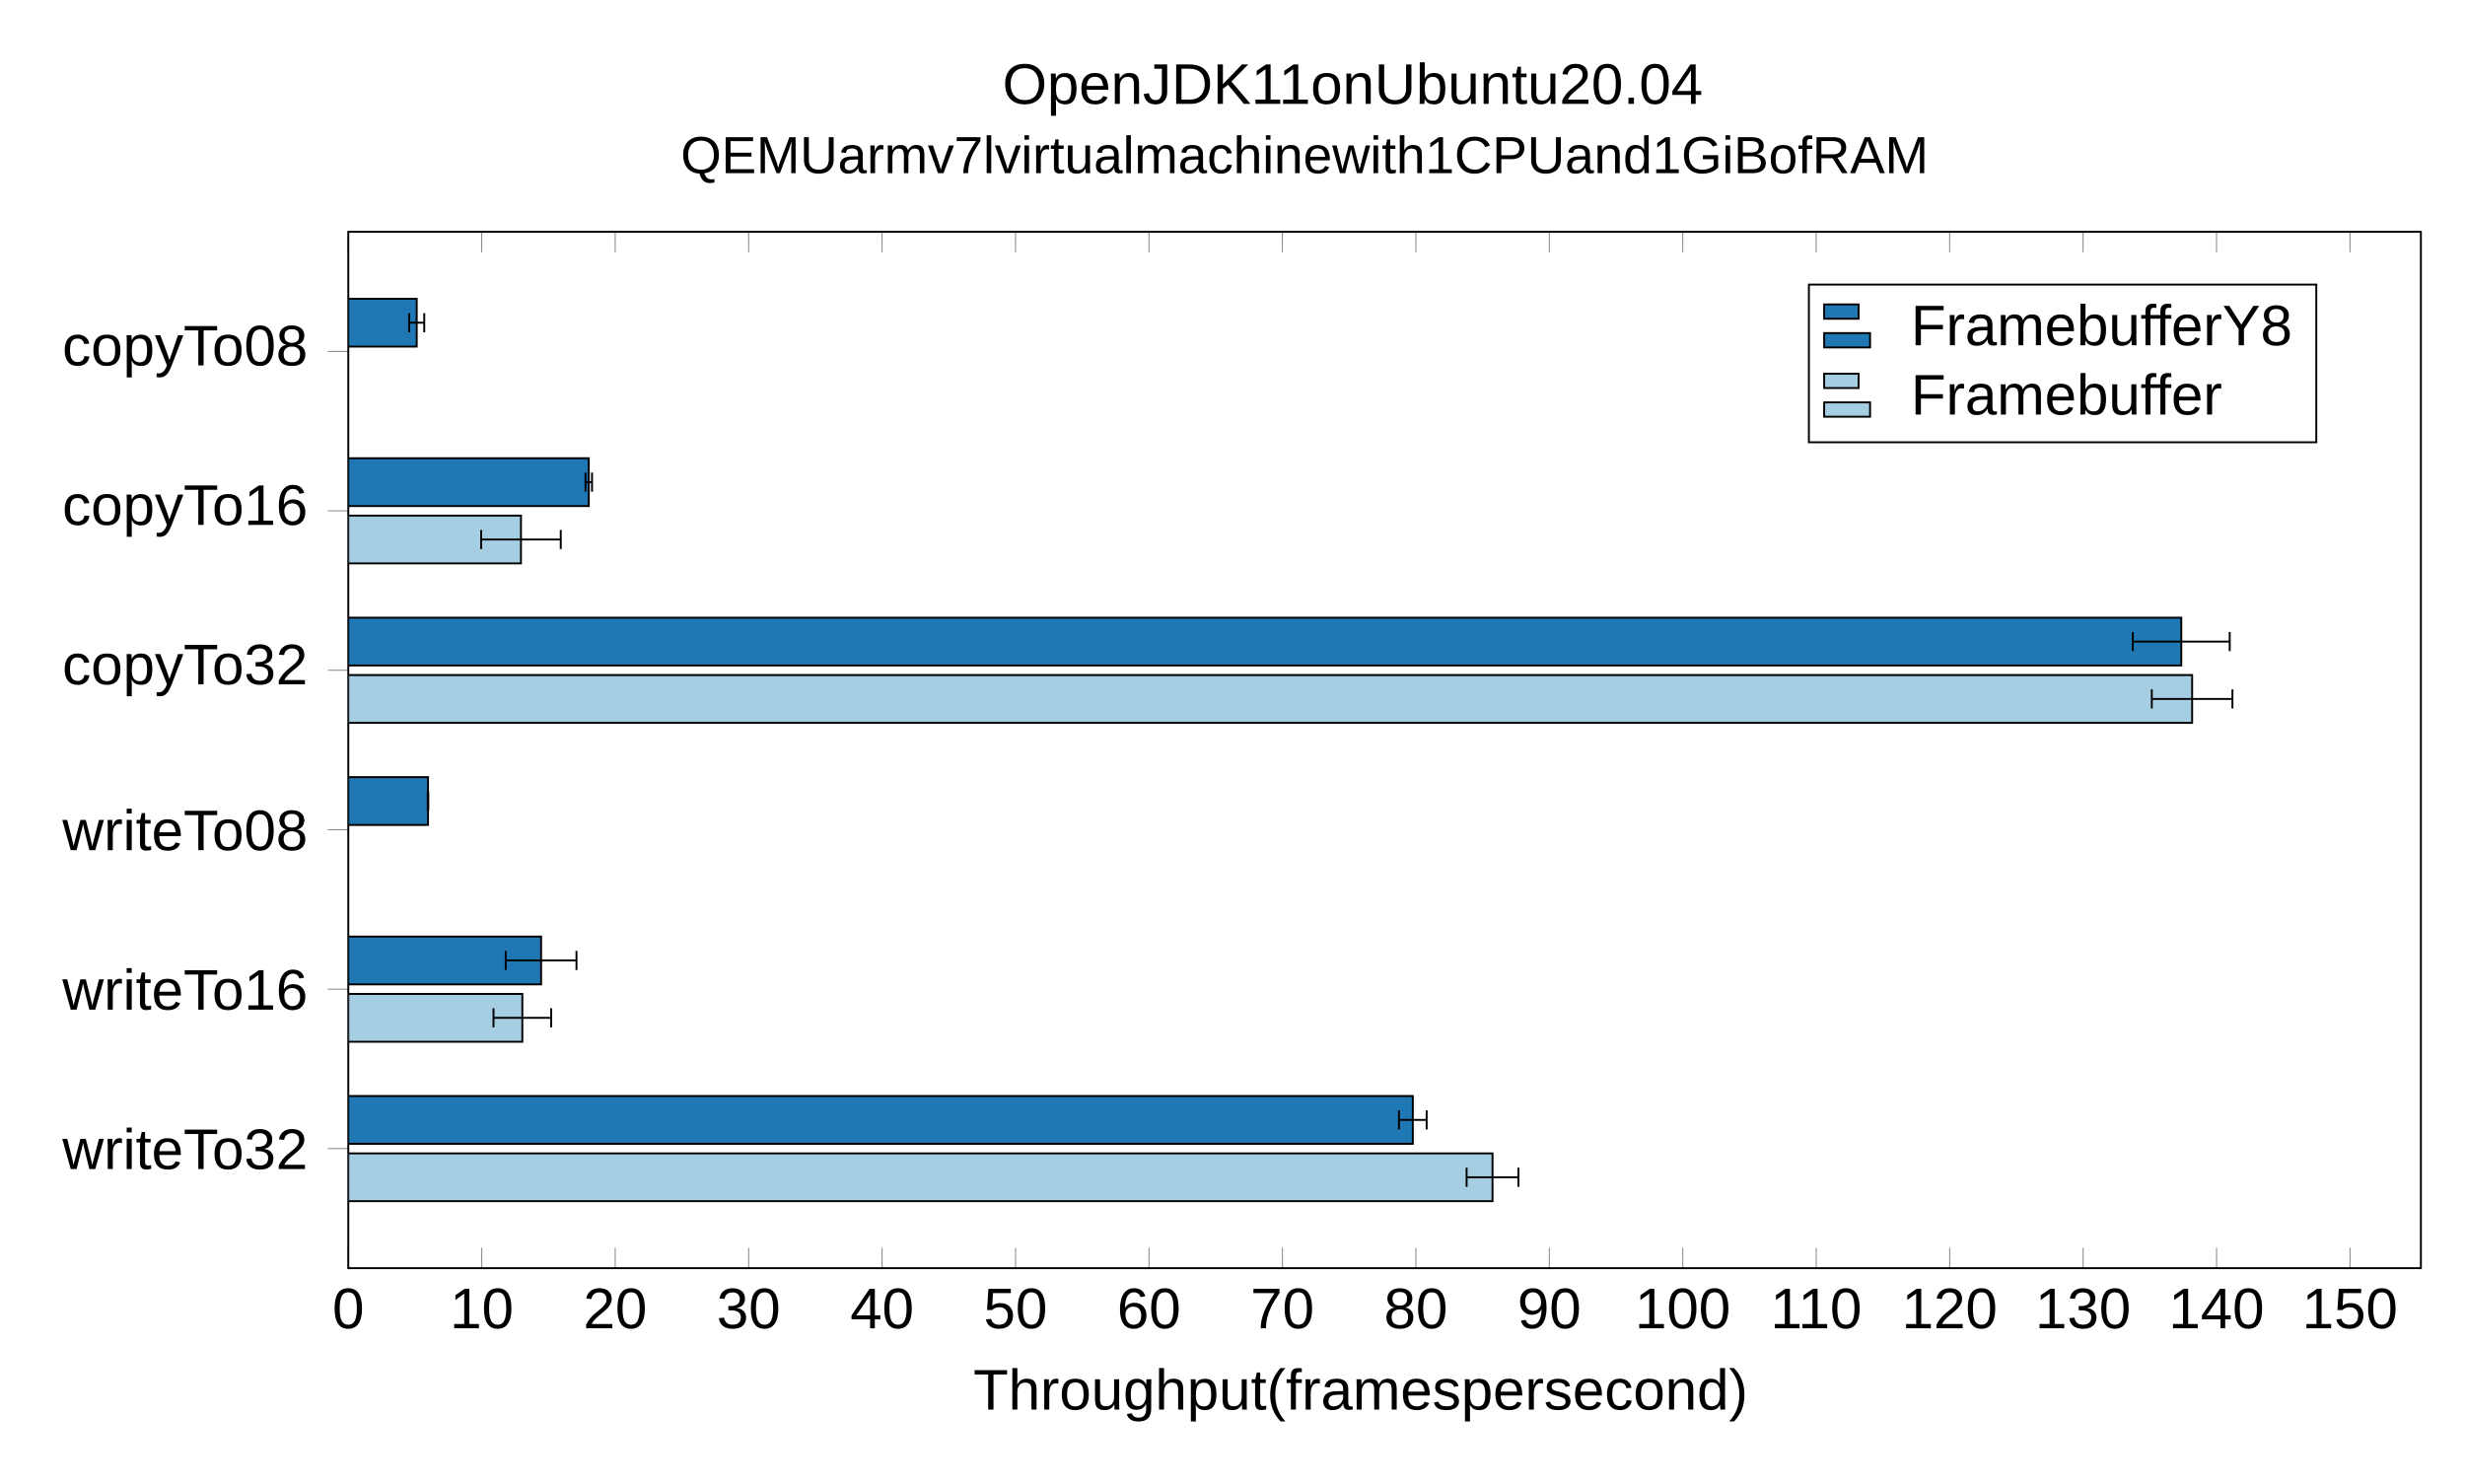
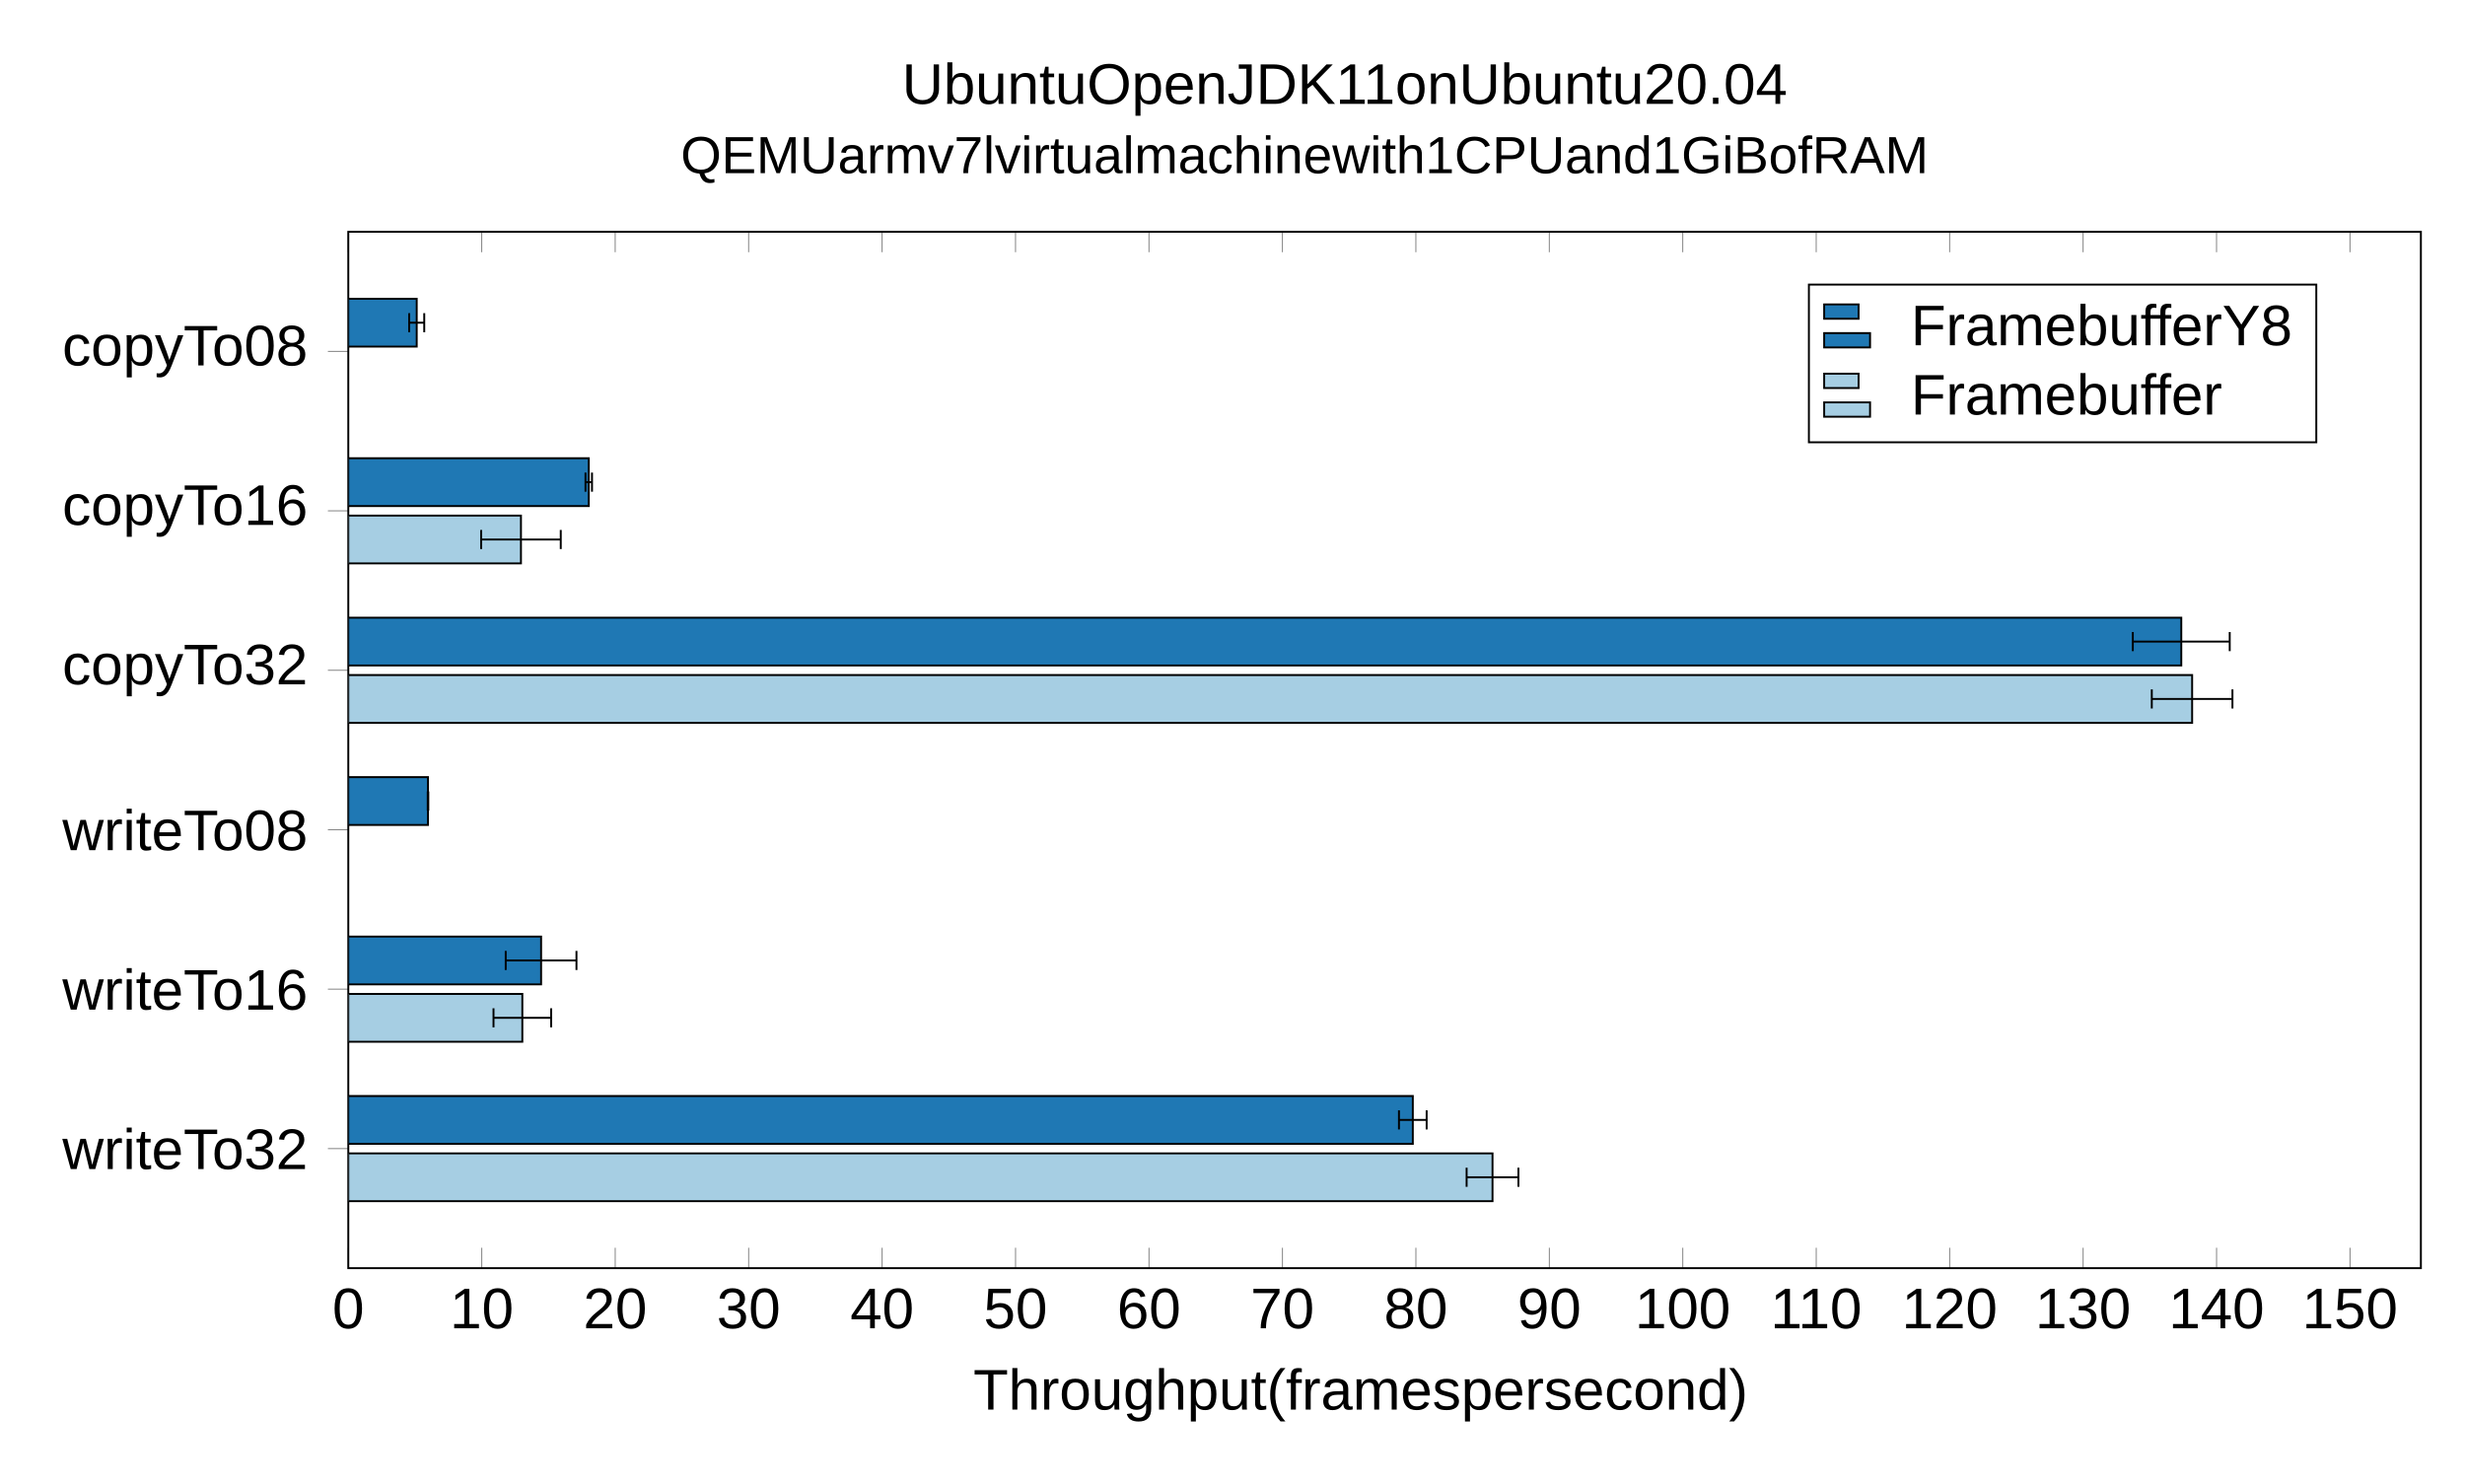
<svg xmlns="http://www.w3.org/2000/svg" height="412.348" viewBox="0 0 685.06 412.348" width="685.06">
  <clipPath id="a">
    <path d="m0 24.923h432.003v-216.003h-432.003z" />
  </clipPath>
  <g transform="matrix(1.333333 0 0 -1.333333 96.796 97.65067)">
    <path d="m0 24.923v-4.252m27.815 4.252v-4.252m27.815 4.252v-4.252m27.815 4.252v-4.252m27.815 4.252v-4.252m27.815 4.252v-4.252m27.815 4.252v-4.252m27.815 4.252v-4.252m27.815 4.252v-4.252m27.815 4.252v-4.252m27.815 4.252v-4.252m27.815 4.252v-4.252m27.815 4.252v-4.252m27.815 4.252v-4.252m27.815 4.252v-4.252m27.815 4.252v-4.252m-417.219-211.751v4.252m27.815-4.252v4.252m27.815-4.252v4.252m27.815-4.252v4.252m27.815-4.252v4.252m27.815-4.252v4.252m27.815-4.252v4.252m27.815-4.252v4.252m27.815-4.252v4.252m27.815-4.252v4.252m27.815-4.252v4.252m27.815-4.252v4.252m27.815-4.252v4.252m27.815-4.252v4.252m27.815-4.252v4.252m27.815-4.252v4.252" fill="none" stroke="#808080" stroke-miterlimit="10" stroke-width=".199" />
    <path d="m-4.252 0h4.252m-4.252-33.232h4.252m-4.252-33.232h4.252m-4.252-33.232h4.252m-4.252-33.232h4.252m-4.252-33.232h4.252" fill="none" stroke="#808080" stroke-miterlimit="10" stroke-width=".199" />
    <path d="m0 24.923v-216.003h432.003v216.003z" fill="none" stroke="#000" stroke-miterlimit="10" stroke-width=".399" />
    <g font-family="Arimo,Liberation Sans,Arial,sans-serif" font-size="11.955">
      <text transform="matrix(1 0 0 -1 -3.324 -203.609)">
        <tspan x="0" y="0">0</tspan>
      </text>
      <text transform="matrix(1 0 0 -1 21.166 -203.609)">
        <tspan x="0 6.649" y="0">10</tspan>
      </text>
      <text transform="matrix(1 0 0 -1 48.98 -203.609)">
        <tspan x="0 6.649" y="0">20</tspan>
      </text>
      <text transform="matrix(1 0 0 -1 76.794 -203.609)">
        <tspan x="0 6.649" y="0">30</tspan>
      </text>
      <text transform="matrix(1 0 0 -1 104.609 -203.609)">
        <tspan x="0 6.649" y="0">40</tspan>
      </text>
      <text transform="matrix(1 0 0 -1 132.423 -203.609)">
        <tspan x="0 6.649" y="0">50</tspan>
      </text>
      <text transform="matrix(1 0 0 -1 160.237 -203.609)">
        <tspan x="0 6.649" y="0">60</tspan>
      </text>
      <text transform="matrix(1 0 0 -1 188.051 -203.609)">
        <tspan x="0 6.649" y="0">70</tspan>
      </text>
      <text transform="matrix(1 0 0 -1 215.866 -203.609)">
        <tspan x="0 6.649" y="0">80</tspan>
      </text>
      <text transform="matrix(1 0 0 -1 243.68 -203.609)">
        <tspan x="0 6.649" y="0">90</tspan>
      </text>
      <text transform="matrix(1 0 0 -1 268.17 -203.609)">
        <tspan x="0 6.649 13.299" y="0">100</tspan>
      </text>
      <text transform="matrix(1 0 0 -1 296.427 -203.609)">
        <tspan x="0 5.765 12.414" y="0">110</tspan>
      </text>
      <text transform="matrix(1 0 0 -1 323.798 -203.609)">
        <tspan x="0 6.649 13.299" y="0">120</tspan>
      </text>
      <text transform="matrix(1 0 0 -1 351.612 -203.609)">
        <tspan x="0 6.649 13.299" y="0">130</tspan>
      </text>
      <text transform="matrix(1 0 0 -1 379.427 -203.609)">
        <tspan x="0 6.649 13.299" y="0">140</tspan>
      </text>
      <text transform="matrix(1 0 0 -1 407.241 -203.609)">
        <tspan x="0 6.649 13.299" y="0">150</tspan>
      </text>
      <text transform="matrix(1 0 0 -1 -59.612 -2.933)">
        <tspan x="0 5.978 12.627 19.277 25.254 31.241 37.879 44.528" y="0">copyTo08</tspan>
      </text>
      <text transform="matrix(1 0 0 -1 -59.612 -36.165)">
        <tspan x="0 5.978 12.627 19.277 25.254 31.241 37.879 44.528" y="0">copyTo16</tspan>
      </text>
      <text transform="matrix(1 0 0 -1 -59.612 -69.396)">
        <tspan x="0 5.978 12.627 19.277 25.254 31.241 37.879 44.528" y="0">copyTo32</tspan>
      </text>
      <text transform="matrix(1 0 0 -1 -59.601 -103.966)">
        <tspan x="0 8.634 12.615 15.272 18.593 25.242 31.229 37.879 44.528" y="0">writeTo08</tspan>
      </text>
      <text transform="matrix(1 0 0 -1 -59.601 -137.198)">
        <tspan x="0 8.634 12.615 15.272 18.593 25.242 31.229 37.879 44.528" y="0">writeTo16</tspan>
      </text>
      <text transform="matrix(1 0 0 -1 -59.601 -170.429)">
        <tspan x="0 8.634 12.615 15.272 18.593 25.242 31.229 37.879 44.528" y="0">writeTo32</tspan>
      </text>
    </g>
    <g clip-path="url(#a)" stroke="#000" stroke-miterlimit="10" stroke-width=".399">
      <path d="m0-44.191h35.989v9.963h-35.989zm0-33.232h384.323v9.963h-384.323zm0-66.463h36.276v9.963h-36.276zm0-33.232h238.499v9.963h-238.499z" fill="#a6cee3" />
      <path d="m35.989-39.209h8.294" fill="#a6cee3" />
      <path d="m0 1.993v-3.985" fill="none" transform="translate(44.284 -39.209)" />
      <path d="m35.989-39.209h-8.294" fill="#a6cee3" />
      <path d="m0 1.993v-3.985" fill="none" transform="matrix(-1 0 0 -1 27.695 -39.208)" />
      <path d="m384.323-72.441h8.406" fill="#a6cee3" />
      <path d="m0 1.993v-3.985" fill="none" transform="translate(392.724 -72.44)" />
      <path d="m384.323-72.441h-8.406" fill="#a6cee3" />
      <path d="m0 1.993v-3.985" fill="none" transform="matrix(-1 0 0 -1 375.913 -72.439)" />
      <path d="m36.276-138.904h6.008" fill="#a6cee3" />
      <path d="m0 1.993v-3.985" fill="none" transform="translate(42.284 -138.902)" />
      <path d="m36.276-138.904h-6.008" fill="#a6cee3" />
      <path d="m0 1.993v-3.985" fill="none" transform="matrix(-1 0 0 -1 30.268 -138.903)" />
      <path d="m238.499-172.135h5.399" fill="#a6cee3" />
      <path d="m0 1.993v-3.985" fill="none" transform="translate(243.895 -172.133)" />
      <path d="m238.499-172.135h-5.399" fill="#a6cee3" />
      <path d="m0 1.993v-3.985" fill="none" transform="matrix(-1 0 0 -1 233.098 -172.134)" />
      <path d="m0 .996h14.261v9.963h-14.261zm0-33.232h50.122v9.963h-50.122zm0-33.232h382.061v9.963h-382.061zm0-33.232h16.614v9.963h-16.614zm0-33.232h40.187v9.963h-40.187zm0-33.232h221.885v9.963h-221.885z" fill="#1f78b4" />
      <path d="m14.261 5.978h1.569" fill="#1f78b4" />
      <path d="m0 1.993v-3.985" fill="none" transform="translate(15.83 5.978)" />
      <path d="m14.261 5.978h-1.569" fill="#1f78b4" />
      <path d="m0 1.993v-3.985" fill="none" transform="matrix(-1 0 0 -1 12.692 5.977)" />
      <path d="m50.122-27.254h.679" fill="#1f78b4" />
      <path d="m0 1.993v-3.985" fill="none" transform="translate(50.8 -27.254)" />
      <path d="m50.122-27.254h-.679" fill="#1f78b4" />
      <path d="m0 1.993v-3.985" fill="none" transform="matrix(-1 0 0 -1 49.443 -27.253)" />
      <path d="m382.061-60.485h10.099" fill="#1f78b4" />
      <path d="m0 1.993v-3.985" fill="none" transform="translate(392.156 -60.485)" />
      <path d="m382.061-60.485h-10.099" fill="#1f78b4" />
      <path d="m0 1.993v-3.985" fill="none" transform="matrix(-1 0 0 -1 371.958 -60.484)" />
      <path d="m16.614-93.717h.056" fill="#1f78b4" />
      <path d="m0 1.993v-3.985" fill="none" transform="translate(16.67 -93.716)" />
      <path d="m16.614-93.717h-.056" fill="#1f78b4" />
      <path d="m0 1.993v-3.985" fill="none" transform="matrix(-1 0 0 -1 16.558 -93.715)" />
      <path d="m40.187-126.948h7.374" fill="#1f78b4" />
      <path d="m0 1.993v-3.985" fill="none" transform="translate(47.56 -126.947)" />
      <path d="m40.187-126.948h-7.374" fill="#1f78b4" />
      <path d="m0 1.993v-3.985" fill="none" transform="matrix(-1 0 0 -1 32.813 -126.946)" />
      <path d="m221.885-160.18h2.887" fill="#1f78b4" />
      <path d="m0 1.993v-3.985" fill="none" transform="translate(224.77 -160.178)" />
      <path d="m221.885-160.18h-2.887" fill="#1f78b4" />
      <path d="m0 1.993v-3.985" fill="none" transform="matrix(-1 0 0 -1 218.996 -160.177)" />
    </g>
  </g>
  <g font-family="Arimo,Liberation Sans,Arial,sans-serif">
    <text font-size="11.955" transform="matrix(1.333333 0 0 1.333333 270.5013 391.7267)">
      <tspan x="0 7.302 13.952 17.933 24.582 31.232 37.881 44.531 51.18 57.83 64.462 68.443 71.764 75.746 82.395 92.354 99.003 108.304 114.954 121.603 128.908 134.885 141.535 147.512 154.162 160.811 167.461" y="0">Throughput(framespersecond)</tspan>
    </text>
-     <text font-size="11.955" transform="matrix(1.333333 0 0 1.333333 278.6 28.86268)">
-       <tspan x="0 9.299 15.948 22.598 29.247 35.225 43.859 55.144 60.921 70.882 77.532 87.493 96.127 102.776 109.426 116.075 119.396 129.369 136.019 142.668 145.989 152.639" y="0">OpenJDK11onUbuntu20.04</tspan>
+     <text font-size="11.955" transform="matrix(1.333333 0 0 1.333333 250.6853 28.86268)">
+       <tspan x="0 8.634 15.283 21.933 28.582 31.904 41.865 51.163 57.813 64.462 71.112 77.089 85.723 97.021 102.786 112.747 119.396 129.369 138.003 144.653 151.302 157.952 161.273 171.246 177.895 184.545 187.866 194.515" y="0">UbuntuOpenJDK11onUbuntu20.04</tspan>
    </text>
    <text font-size="10.909" transform="matrix(1.333333 0 0 1.333333 189.1773 48.12401)">
      <tspan x="0 8.485 15.761 24.849 35.749 41.817 45.449 54.537 59.991 66.059 71.516 76.97 79.394 83.027 86.057 92.125 98.193 103.649 112.737 118.804 124.259 130.327 132.751 138.818 147.908 155.786 158.21 161.241 170.341 179.441 187.32 194.596 205.508 211.575 217.643 226.732 235.833 244.318 246.742 257.051 263.119 269.182 277.06 284.337" y="0">QEMUarmv7lvirtualmachinewith1CPUand1GiBofRAM</tspan>
    </text>
  </g>
  <path d="m304.442-18.945h105.761v32.868h-105.761z" fill="none" stroke="#000" stroke-miterlimit="10" stroke-width=".399" transform="matrix(1.333333 0 0 -1.333333 96.796 97.65067)" />
  <path d="m0-3.885h9.564v2.989h-9.564zm0 5.978h7.173v2.989h-7.173z" fill="#1f78b4" stroke="#000" stroke-miterlimit="10" stroke-width=".399" transform="matrix(1.333333 0 0 -1.333333 506.964 91.37201)" />
  <text font-family="Arimo,Liberation Sans,Arial,sans-serif" font-size="11.955" transform="matrix(1.333333 0 0 1.333333 531.06 95.95201)">
    <tspan x="0 7.302 11.283 17.933 27.891 34.541 41.19 47.84 50.946 54.267 60.916 64.897 72.872" y="0">FramebufferY8</tspan>
  </text>
  <path d="m0-3.885h9.564v2.989h-9.564zm0 5.978h7.173v2.989h-7.173z" fill="#a6cee3" stroke="#000" stroke-miterlimit="10" stroke-width=".399" transform="matrix(1.333333 0 0 -1.333333 506.964 110.6267)" />
  <text font-family="Arimo,Liberation Sans,Arial,sans-serif" font-size="11.955" transform="matrix(1.333333 0 0 1.333333 531.06 115.2067)">
    <tspan x="0 7.302 11.283 17.933 27.891 34.541 41.19 47.84 50.946 54.267 60.916" y="0">Framebuffer</tspan>
  </text>
</svg>
